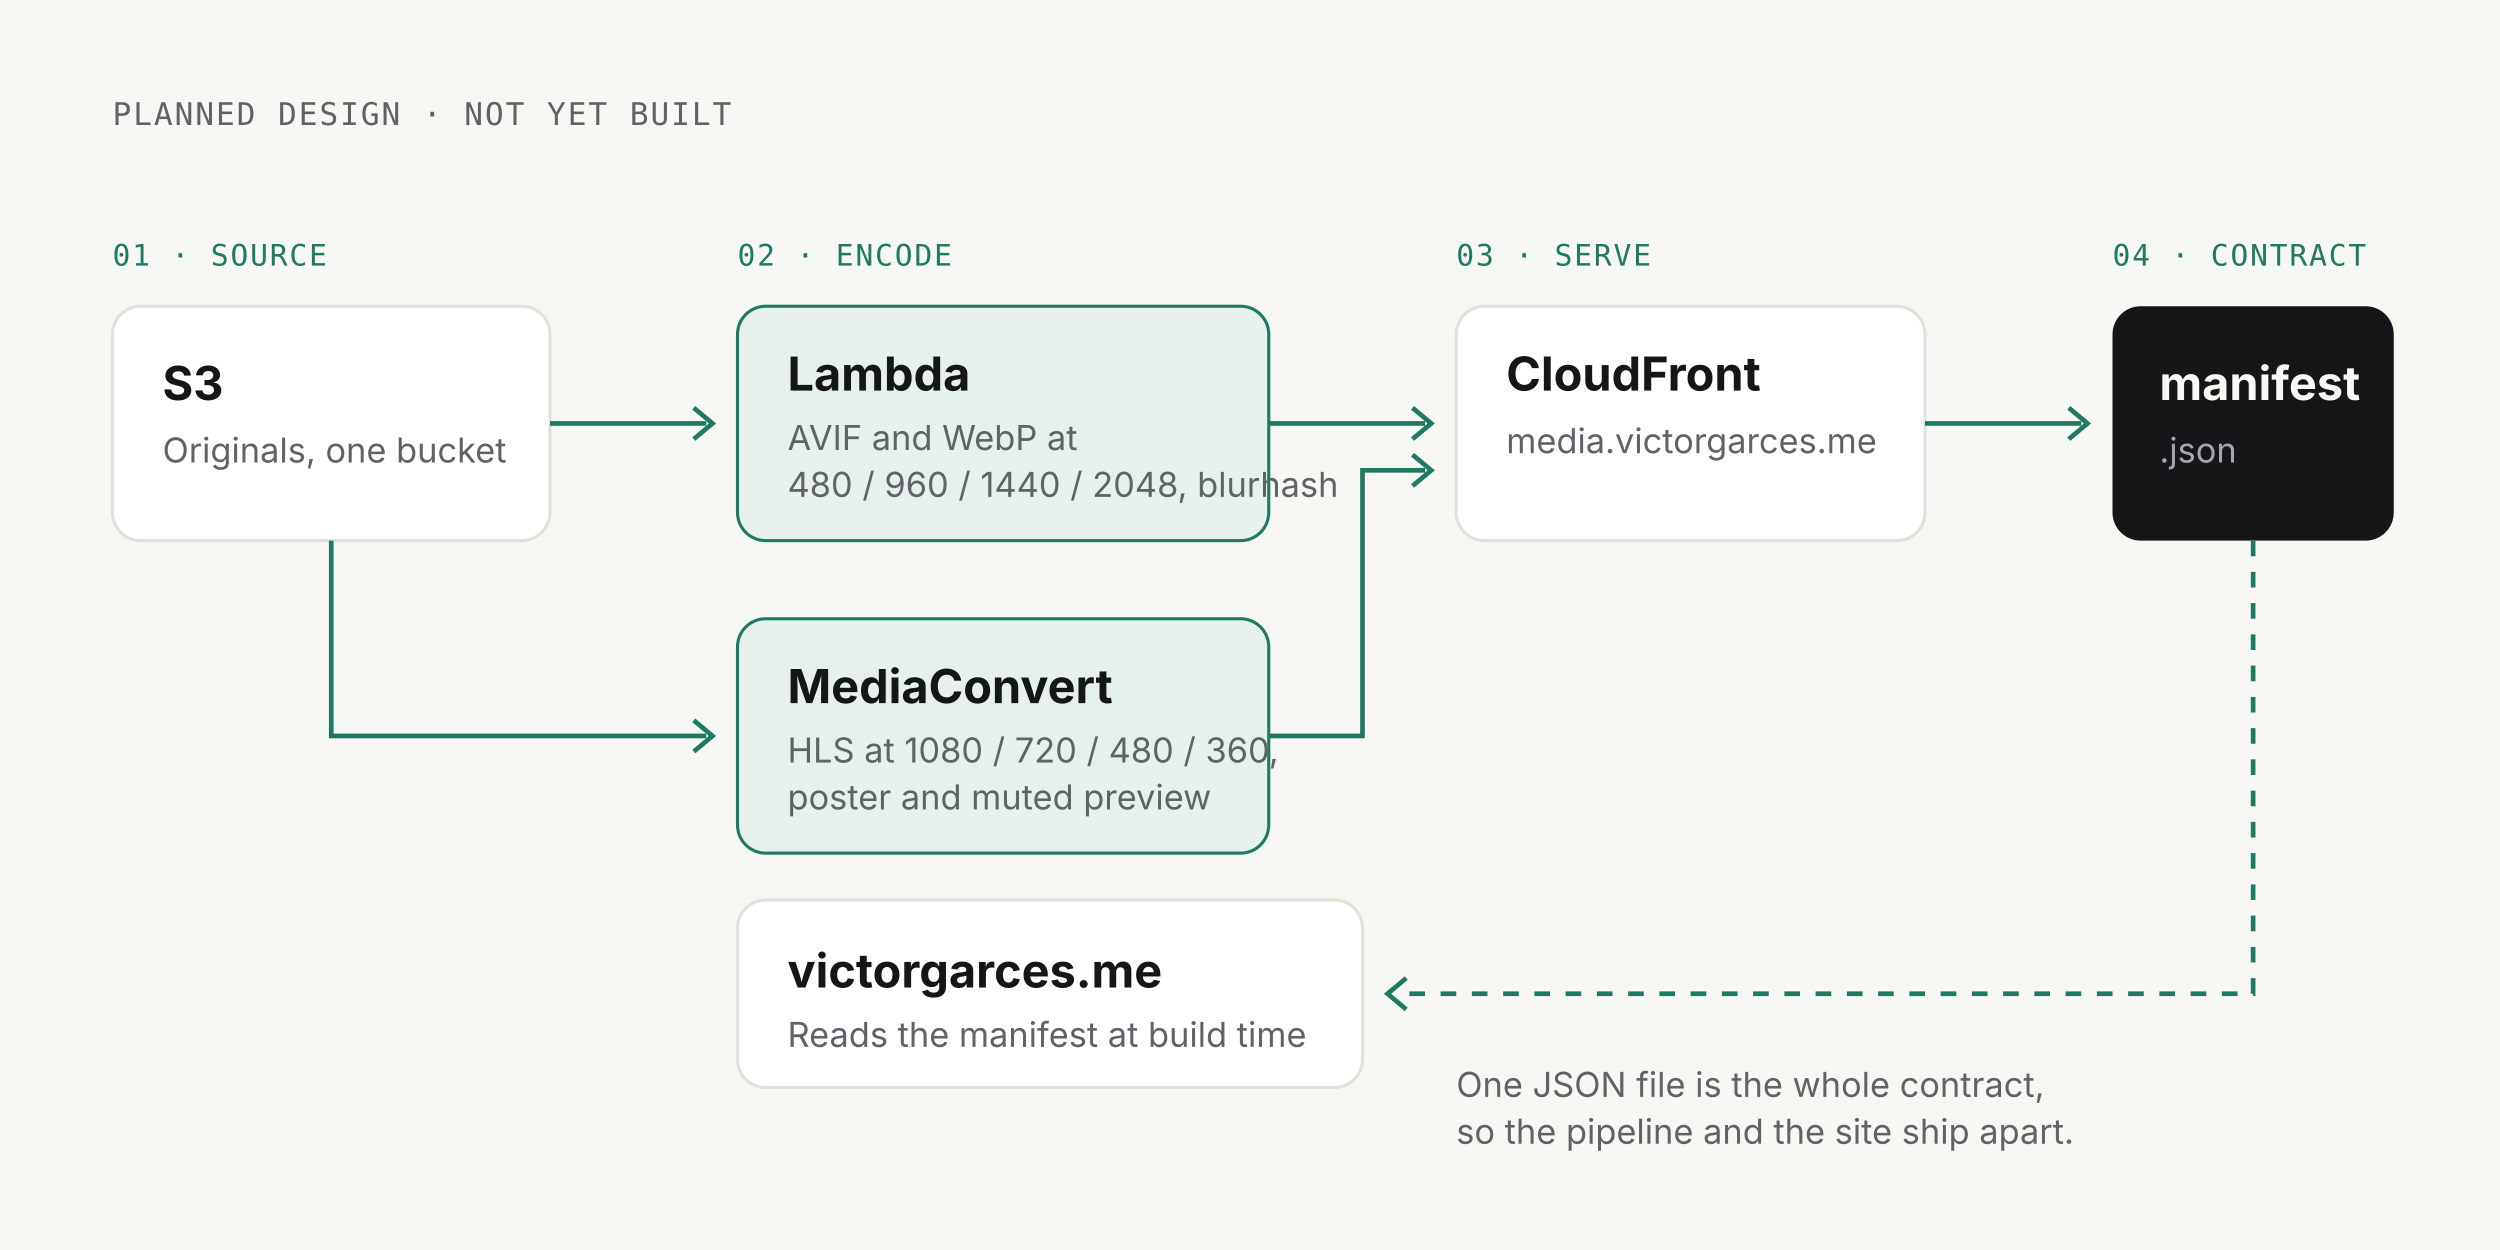
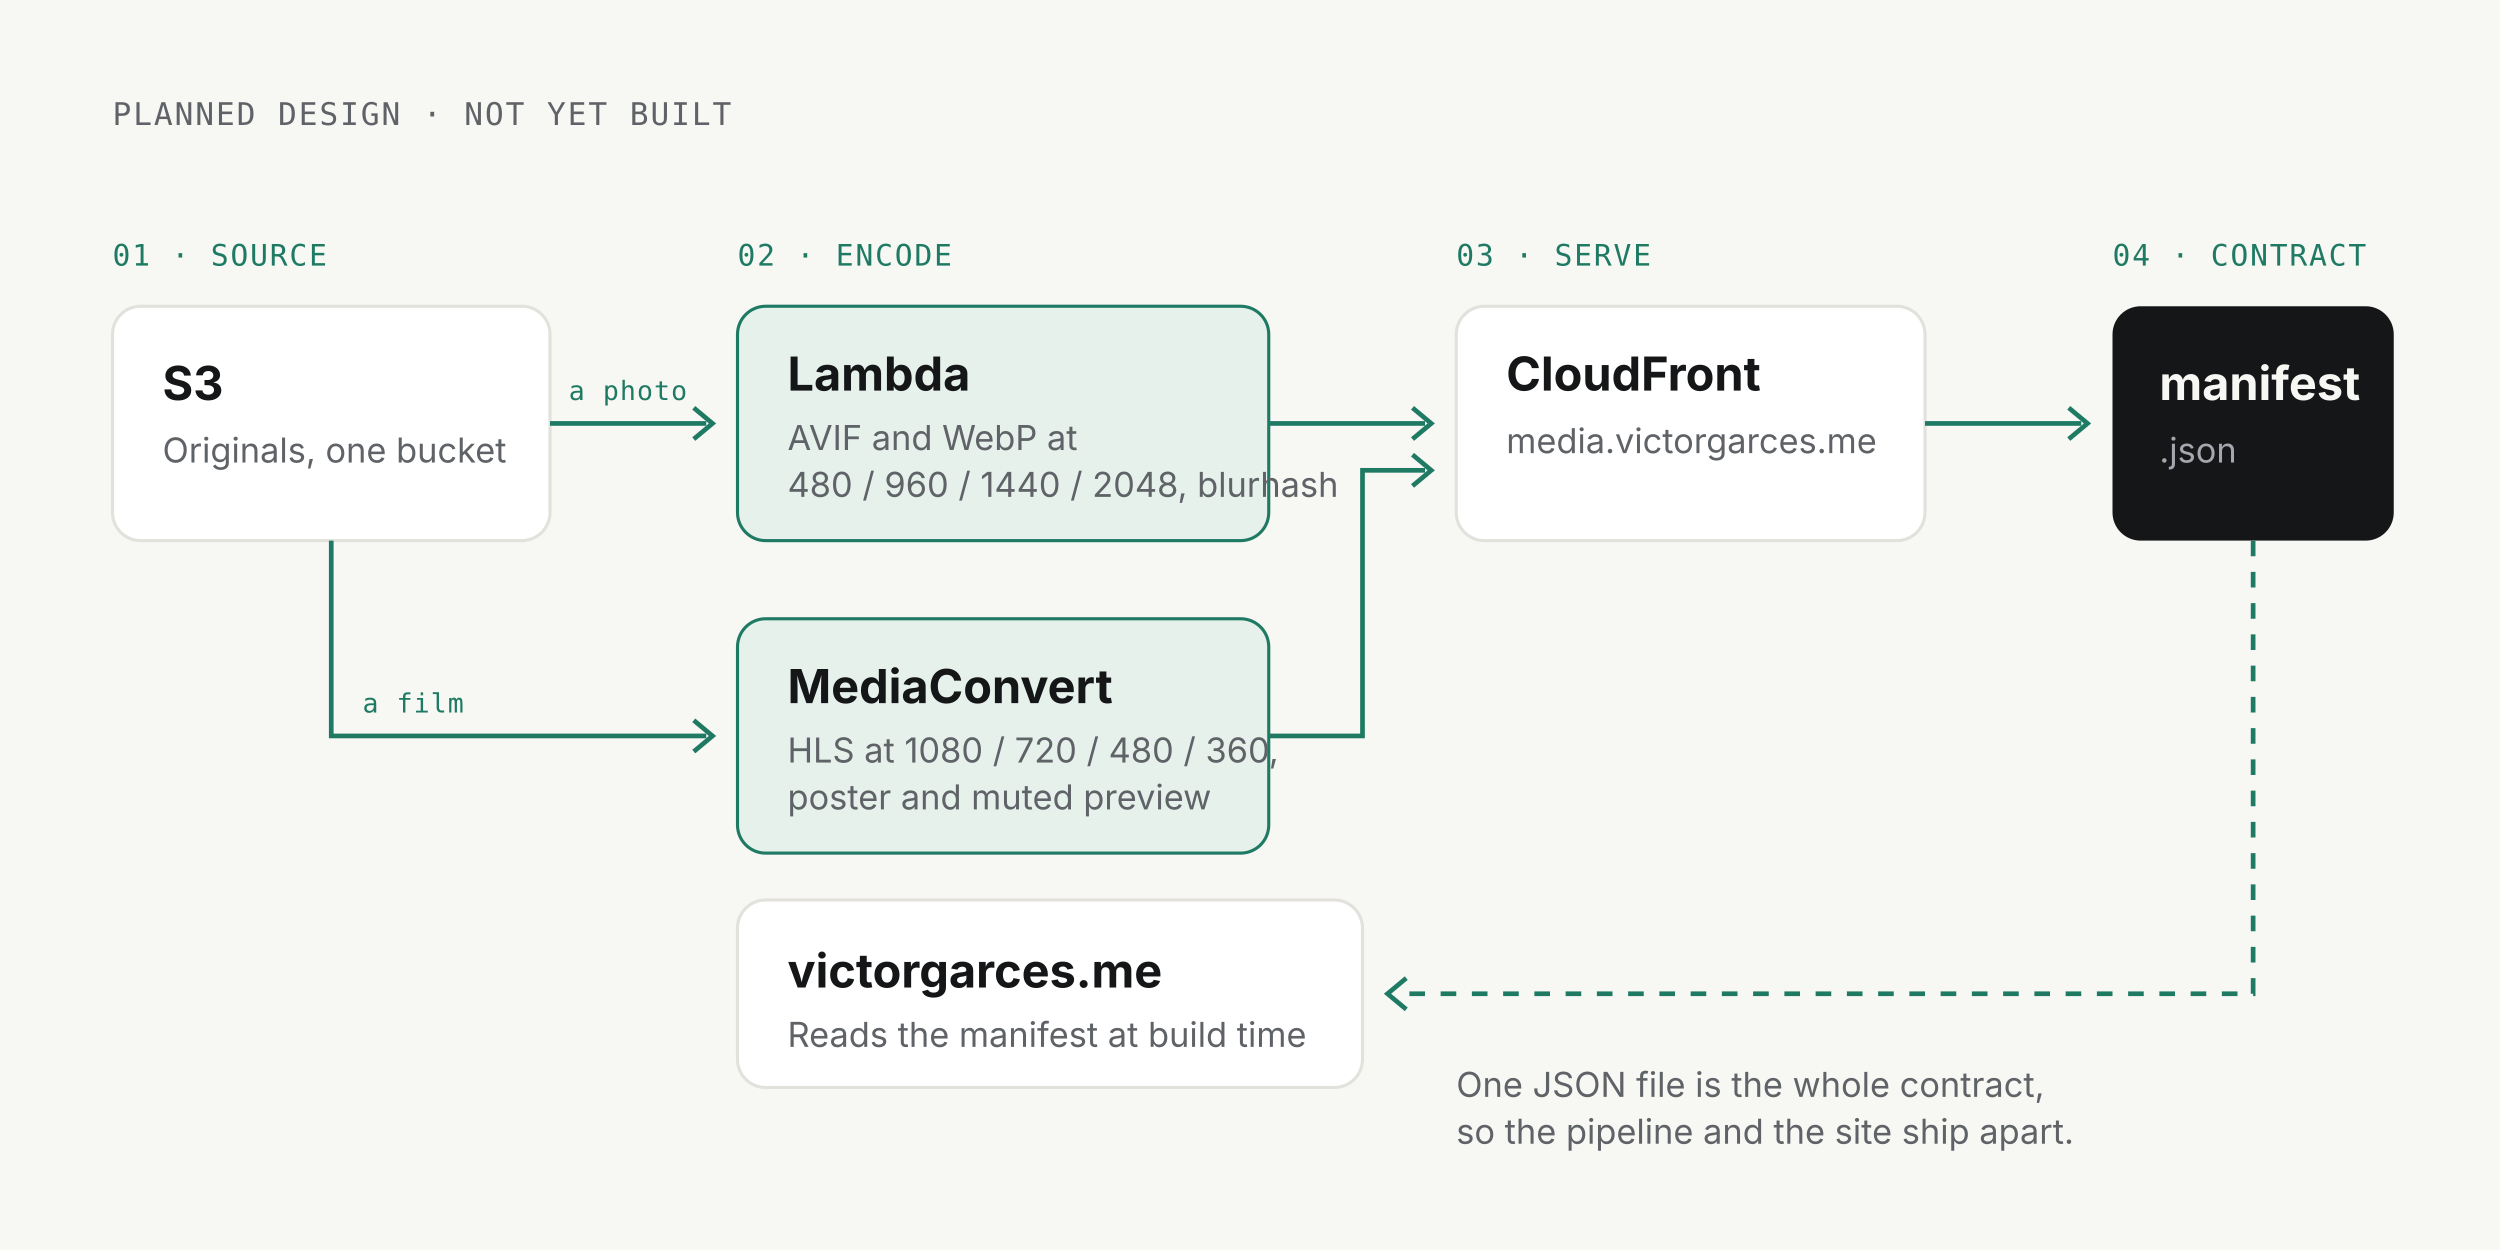
- <svg xmlns="http://www.w3.org/2000/svg" viewBox="0 0 1600 800" width="1600" height="800" role="img" aria-label="Diagram of the planned media pipeline: S3 originals feed a Lambda for images and MediaConvert for video, CloudFront serves them, and a manifest is the contract the site reads at build time">
+ <svg xmlns="http://www.w3.org/2000/svg" viewBox="0 0 1600 800" width="1600" height="800" role="img" aria-label="Diagram of the planned pipeline: an upload to S3 is routed by type, a photo to a Lambda that writes AVIF and WebP, a film to MediaConvert that writes HLS. CloudFront serves the result, and a manifest is what the site reads at build time">
  <style>
    .label { fill: #151617; font-family: 'Albert Sans', system-ui, -apple-system, 'Segoe UI', sans-serif; font-weight: 700; font-size: 30px }
    .label-inv { fill: #F7F7F4; font-family: 'Albert Sans', system-ui, -apple-system, 'Segoe UI', sans-serif; font-weight: 700; font-size: 30px }
    .note { fill: #5F6266; font-family: 'Albert Sans', system-ui, -apple-system, 'Segoe UI', sans-serif; font-size: 22px }
    .note-inv { fill: #A5A7AE; font-family: 'Albert Sans', system-ui, -apple-system, 'Segoe UI', sans-serif; font-size: 22px }
    .stage { fill: #1F7A63; font-family: 'Source Code Pro', ui-monospace, 'Cascadia Mono', monospace; font-size: 19px; letter-spacing: 0.06em }
+     .branch { fill: #1F7A63; font-family: 'Source Code Pro', ui-monospace, 'Cascadia Mono', monospace; font-size: 17px; letter-spacing: 0.04em }
    .planned { fill: #5F6266; font-family: 'Source Code Pro', ui-monospace, 'Cascadia Mono', monospace; font-size: 20px; letter-spacing: 0.06em }
    .box { fill: #FFFFFF; stroke: #E2E1DB; stroke-width: 2 }
    .accent-box { fill: #E6F1EC; stroke: #1F7A63; stroke-width: 2 }
    .dark-box { fill: #151617 }
    .flow { stroke: #1F7A63; stroke-width: 3; fill: none }
  </style>
  <rect fill="#F7F7F4" width="1600" height="800" />
  <text class="planned" x="72" y="80">PLANNED DESIGN · NOT YET BUILT</text>
  <text class="stage" x="72" y="170">01 · SOURCE</text>
  <rect class="box" x="72" y="196" width="280" height="150" rx="18" />
  <text class="label" x="104" y="256">S3</text>
  <text class="note" x="104" y="296">Originals, one bucket</text>
  <text class="stage" x="472" y="170">02 · ENCODE</text>
  <rect class="accent-box" x="472" y="196" width="340" height="150" rx="18" />
  <text class="label" x="504" y="250">Lambda</text>
  <text class="note" x="504" y="288">AVIF and WebP at</text>
  <text class="note" x="504" y="318">480 / 960 / 1440 / 2048, blurhash</text>
  <rect class="accent-box" x="472" y="396" width="340" height="150" rx="18" />
  <text class="label" x="504" y="450">MediaConvert</text>
  <text class="note" x="504" y="488">HLS at 1080 / 720 / 480 / 360,</text>
  <text class="note" x="504" y="518">poster and muted preview</text>
  <path class="flow" d="M352 271 H 452" />
  <path class="flow" d="M444 261 l 12 10 l -12 10" />
+   <text class="branch" x="364" y="256">a photo</text>
  <path class="flow" d="M212 346 V 471 H 452" />
  <path class="flow" d="M444 461 l 12 10 l -12 10" />
+   <text class="branch" x="232" y="456">a film</text>
  <path class="flow" d="M812 271 H 912" />
  <path class="flow" d="M904 261 l 12 10 l -12 10" />
  <path class="flow" d="M812 471 H 872 V 301 H 912" />
  <path class="flow" d="M904 291 l 12 10 l -12 10" />
  <text class="stage" x="932" y="170">03 · SERVE</text>
  <rect class="box" x="932" y="196" width="300" height="150" rx="18" />
  <text class="label" x="964" y="250">CloudFront</text>
  <text class="note" x="964" y="290">media.victorgarces.me</text>
  <path class="flow" d="M1232 271 H 1332" />
  <path class="flow" d="M1324 261 l 12 10 l -12 10" />
  <text class="stage" x="1352" y="170">04 · CONTRACT</text>
  <rect class="dark-box" x="1352" y="196" width="180" height="150" rx="18" />
  <text class="label-inv" x="1382" y="256">manifest</text>
  <text class="note-inv" x="1382" y="296">.json</text>
  <path class="flow" d="M1442 346 V 636 H 892" stroke-dasharray="10 10" />
  <path class="flow" d="M900 626 l -12 10 l 12 10" />
  <rect class="box" x="472" y="576" width="400" height="120" rx="18" />
  <text class="label" x="504" y="632">victorgarces.me</text>
  <text class="note" x="504" y="670">Reads the manifest at build time</text>
  <text class="note" x="932" y="702">One JSON file is the whole contract,</text>
  <text class="note" x="932" y="732">so the pipeline and the site ship apart.</text>
</svg>
